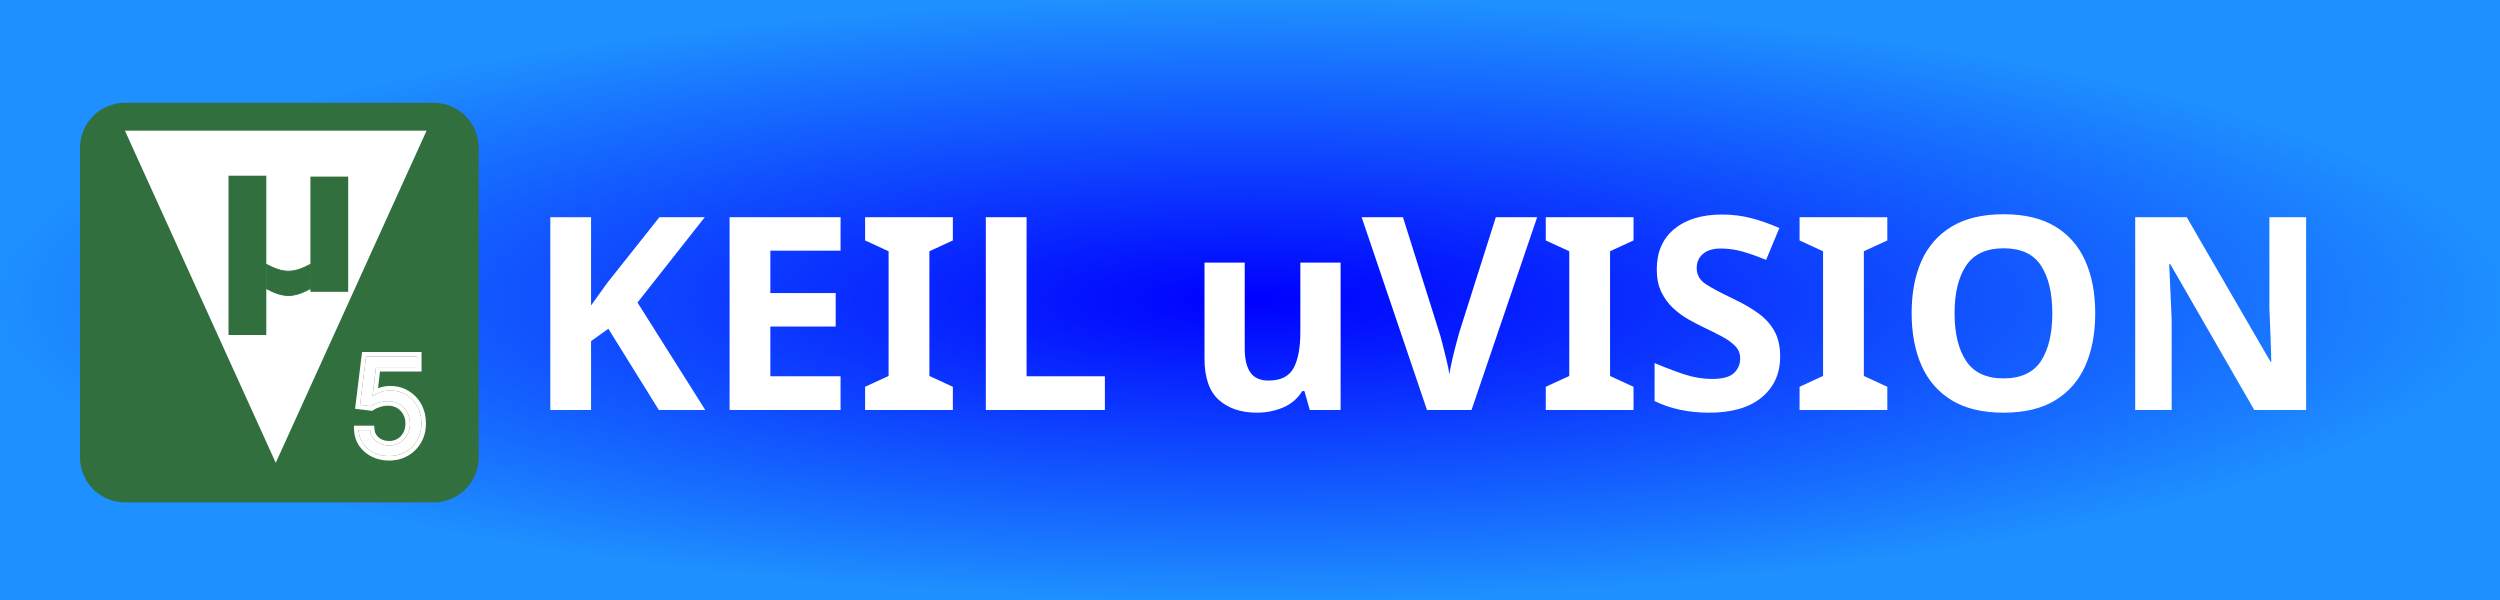
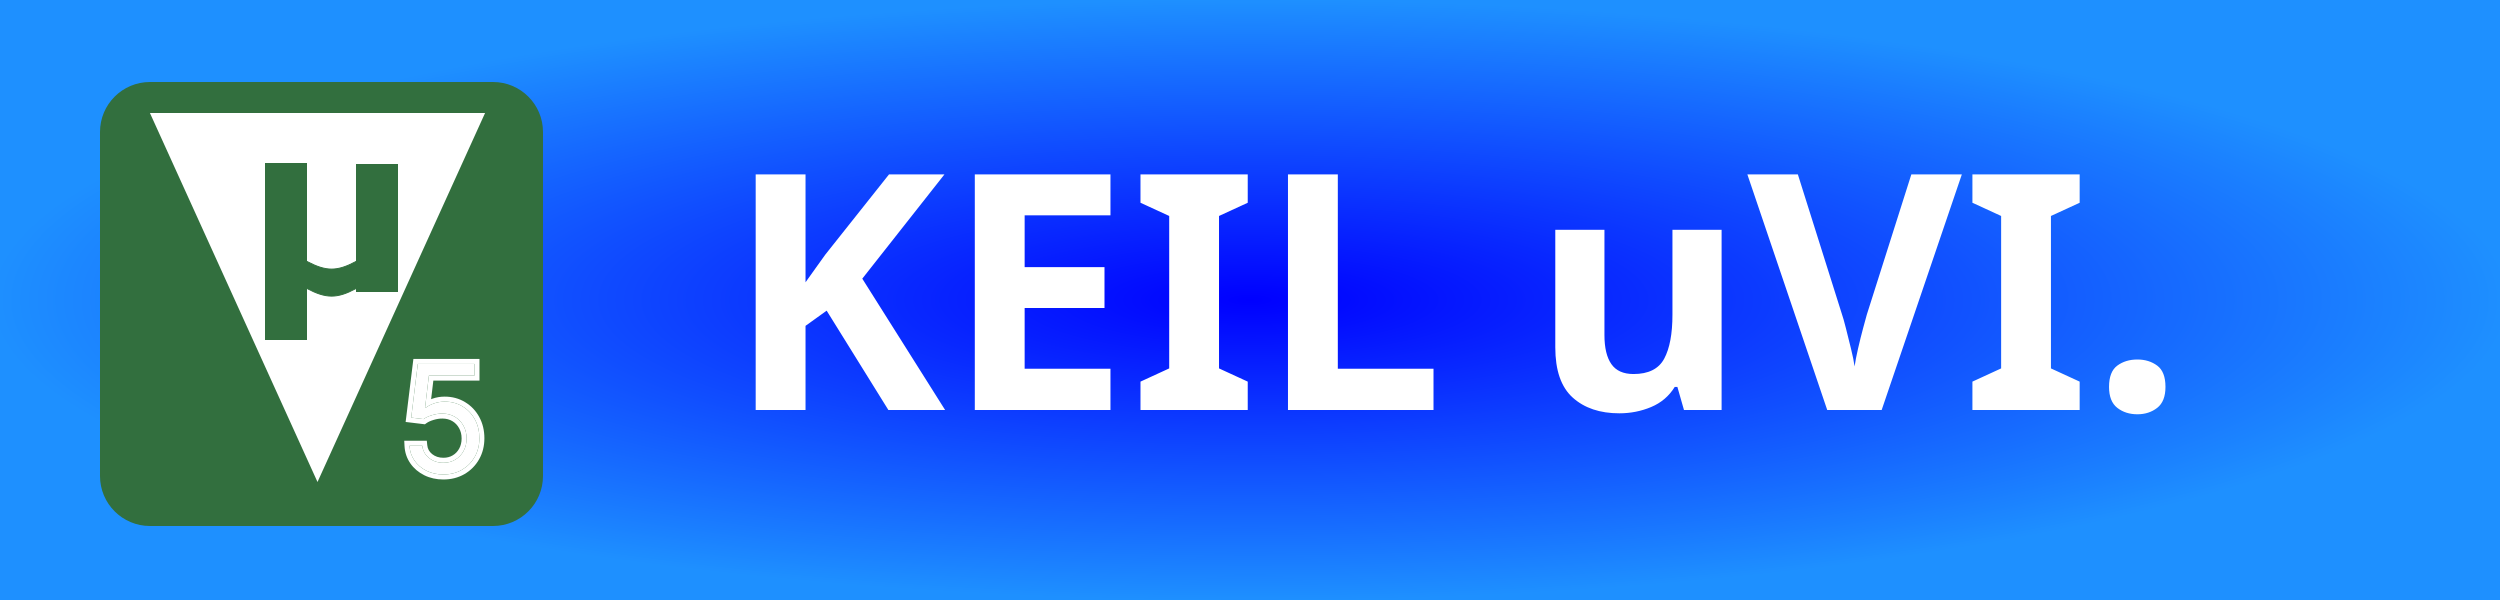
- <svg xmlns="http://www.w3.org/2000/svg" width="125" height="30" role="img" aria-label="JAVA">
+ <svg xmlns="http://www.w3.org/2000/svg" width="125" height="30" role="img" aria-label="KEIL uVISION">
  <defs>
    <radialGradient id="boxFill" cx="50%" cy="50%" r="50%" fx="50%" fy="50%">
      <stop offset="0%" stop-color="#0000FF">
        <animate attributeName="stop-color" values="#00BFFF;#87CEFA;#4682B4;#0000FF;#1E90FF;#00BFFF" dur="4s" repeatCount="indefinite" />
      </stop>
      <stop offset="100%" stop-color="#1E90FF">
        <animate attributeName="stop-color" values="#87CEFA;#4682B4;#5F9EA0;#1E90FF;#00BFFF;#87CEFA" dur="4s" repeatCount="indefinite" />
      </stop>
    </radialGradient>
  </defs>
  <rect x="0" y="0" width="125" height="30" fill="url(#boxFill)" />
-   <g transform="translate(4, 1) scale(0.045)">
+   <g transform="translate(5, -0.5) scale(0.05)">
    <g width="443" height="536" viewBox="0 0 443 536" fill="none">
      <path d="M50 97H393C417.853 97 438 117.147 438 142V486C438 510.853 417.853 531 393 531H232.655H50C25.147 531 5 510.853 5 486V142C5 117.147 25.147 97 50 97Z" fill="#326F3E" stroke="#326F3E" stroke-width="10" />
      <path d="M217.5 492L49.924 123L385.076 123L217.5 492Z" fill="white" />
      <rect x="165" y="173" width="42" height="177" fill="#326F3E" />
      <rect x="256" y="174" width="42" height="128" fill="#326F3E" />
      <path d="M256 298.5C236.864 308.752 226.136 308.543 207 298.5V271.5C226.136 281.543 236.864 281.752 256 271.5V298.5Z" fill="#326F3E" />
      <path d="M207 298.5C226.136 308.543 236.864 308.752 256 298.5M207 271.5C226.136 281.543 236.864 281.752 256 271.5M207 271V299M256 271V299" stroke="#326F3E" />
      <mask id="path-7-outside-1_1_748" maskUnits="userSpaceOnUse" x="304" y="368" width="81" height="122" fill="black">
        <rect fill="white" x="304" y="368" width="81" height="122" />
        <path d="M343.384 484.491C337.134 484.491 331.505 483.249 326.498 480.763C321.491 478.277 317.478 474.868 314.46 470.536C311.441 466.203 309.79 461.267 309.506 455.727H322.29C322.787 460.663 325.024 464.747 329.001 467.979C333.014 471.175 337.808 472.773 343.384 472.773C347.858 472.773 351.835 471.725 355.315 469.63C358.831 467.535 361.583 464.658 363.572 461.001C365.596 457.308 366.608 453.135 366.608 448.483C366.608 443.724 365.56 439.481 363.465 435.752C361.406 431.988 358.565 429.023 354.942 426.857C351.32 424.69 347.183 423.589 342.531 423.554C339.193 423.518 335.766 424.033 332.251 425.099C328.735 426.129 325.841 427.46 323.568 429.094L311.21 427.602L317.815 373.909H374.491V385.628H328.895L325.06 417.801H325.699C327.936 416.026 330.741 414.552 334.115 413.38C337.489 412.208 341.004 411.622 344.662 411.622C351.338 411.622 357.286 413.22 362.506 416.416C367.762 419.577 371.881 423.909 374.864 429.413C377.883 434.918 379.392 441.203 379.392 448.27C379.392 455.23 377.83 461.445 374.705 466.913C371.615 472.347 367.354 476.643 361.92 479.804C356.487 482.929 350.308 484.491 343.384 484.491Z" />
      </mask>
      <path d="M343.384 484.491C337.134 484.491 331.505 483.249 326.498 480.763C321.491 478.277 317.478 474.868 314.46 470.536C311.441 466.203 309.79 461.267 309.506 455.727H322.29C322.787 460.663 325.024 464.747 329.001 467.979C333.014 471.175 337.808 472.773 343.384 472.773C347.858 472.773 351.835 471.725 355.315 469.63C358.831 467.535 361.583 464.658 363.572 461.001C365.596 457.308 366.608 453.135 366.608 448.483C366.608 443.724 365.56 439.481 363.465 435.752C361.406 431.988 358.565 429.023 354.942 426.857C351.32 424.69 347.183 423.589 342.531 423.554C339.193 423.518 335.766 424.033 332.251 425.099C328.735 426.129 325.841 427.46 323.568 429.094L311.21 427.602L317.815 373.909H374.491V385.628H328.895L325.06 417.801H325.699C327.936 416.026 330.741 414.552 334.115 413.38C337.489 412.208 341.004 411.622 344.662 411.622C351.338 411.622 357.286 413.22 362.506 416.416C367.762 419.577 371.881 423.909 374.864 429.413C377.883 434.918 379.392 441.203 379.392 448.27C379.392 455.23 377.83 461.445 374.705 466.913C371.615 472.347 367.354 476.643 361.92 479.804C356.487 482.929 350.308 484.491 343.384 484.491Z" fill="white" />
      <path d="M326.498 480.763L324.275 485.241L324.275 485.241L326.498 480.763ZM314.46 470.536L318.562 467.677L318.562 467.677L314.46 470.536ZM309.506 455.727V450.727H304.243L304.512 455.983L309.506 455.727ZM322.29 455.727L327.265 455.226L326.811 450.727H322.29V455.727ZM329.001 467.979L325.848 471.859L325.867 471.875L325.886 471.89L329.001 467.979ZM355.315 469.63L352.756 465.335L352.746 465.341L352.736 465.346L355.315 469.63ZM363.572 461.001L359.187 458.598L359.183 458.605L359.179 458.612L363.572 461.001ZM363.465 435.752L359.079 438.152L359.092 438.177L359.106 438.201L363.465 435.752ZM342.531 423.554L342.478 428.554L342.486 428.554L342.493 428.554L342.531 423.554ZM332.251 425.099L333.656 429.897L333.679 429.891L333.701 429.884L332.251 425.099ZM323.568 429.094L322.969 434.058L324.904 434.291L326.486 433.154L323.568 429.094ZM311.21 427.602L306.248 426.992L305.636 431.966L310.611 432.566L311.21 427.602ZM317.815 373.909V368.909H313.393L312.853 373.299L317.815 373.909ZM374.491 373.909H379.491V368.909H374.491V373.909ZM374.491 385.628V390.628H379.491V385.628H374.491ZM328.895 385.628V380.628H324.456L323.93 385.036L328.895 385.628ZM325.06 417.801L320.095 417.209L319.428 422.801H325.06V417.801ZM325.699 417.801V422.801H327.442L328.807 421.718L325.699 417.801ZM362.506 416.416L359.896 420.68L359.913 420.691L359.93 420.701L362.506 416.416ZM374.864 429.413L370.468 431.796L370.474 431.807L370.48 431.818L374.864 429.413ZM374.705 466.913L370.363 464.433L370.358 464.442L374.705 466.913ZM361.92 479.804L364.413 484.138L364.424 484.132L364.435 484.126L361.92 479.804ZM343.384 479.491C337.813 479.491 332.959 478.388 328.721 476.284L324.275 485.241C330.051 488.109 336.454 489.491 343.384 489.491V479.491ZM328.721 476.284C324.421 474.149 321.072 471.28 318.562 467.677L310.357 473.394C313.884 478.456 318.561 482.405 324.275 485.241L328.721 476.284ZM318.562 467.677C316.106 464.152 314.738 460.127 314.499 455.471L304.512 455.983C304.842 462.407 306.777 468.255 310.357 473.394L318.562 467.677ZM309.506 460.727H322.29V450.727H309.506V460.727ZM317.315 456.228C317.95 462.537 320.876 467.82 325.848 471.859L332.154 464.098C329.172 461.675 327.624 458.79 327.265 455.226L317.315 456.228ZM325.886 471.89C330.863 475.853 336.781 477.773 343.384 477.773V467.773C338.835 467.773 335.165 466.496 332.116 464.068L325.886 471.89ZM343.384 477.773C348.672 477.773 353.558 476.524 357.894 473.914L352.736 465.346C350.112 466.926 347.044 467.773 343.384 467.773V477.773ZM357.875 473.925C362.176 471.362 365.555 467.821 367.964 463.389L359.179 458.612C357.611 461.496 355.486 463.708 352.756 465.335L357.875 473.925ZM367.956 463.404C370.425 458.899 371.608 453.885 371.608 448.483H361.608C361.608 452.385 360.766 455.716 359.187 458.598L367.956 463.404ZM371.608 448.483C371.608 442.965 370.385 437.861 367.824 433.303L359.106 438.201C360.735 441.101 361.608 444.484 361.608 448.483H371.608ZM367.852 433.352C365.372 428.82 361.908 425.197 357.509 422.565L352.376 431.148C355.221 432.849 357.439 435.155 359.079 438.152L367.852 433.352ZM357.509 422.565C353.045 419.896 348.019 418.596 342.569 418.554L342.493 428.554C346.348 428.583 349.595 429.485 352.376 431.148L357.509 422.565ZM342.584 418.554C338.689 418.513 334.755 419.115 330.801 420.314L333.701 429.884C336.778 428.951 339.697 428.524 342.478 428.554L342.584 418.554ZM330.845 420.3C326.945 421.443 323.499 422.986 320.65 425.034L326.486 433.154C328.183 431.934 330.525 430.814 333.656 429.897L330.845 420.3ZM324.167 424.13L311.809 422.638L310.611 432.566L322.969 434.058L324.167 424.13ZM316.173 428.213L322.778 374.52L312.853 373.299L306.248 426.992L316.173 428.213ZM317.815 378.909H374.491V368.909H317.815V378.909ZM369.491 373.909V385.628H379.491V373.909H369.491ZM374.491 380.628H328.895V390.628H374.491V380.628ZM323.93 385.036L320.095 417.209L330.025 418.393L333.86 386.22L323.93 385.036ZM325.06 422.801H325.699V412.801H325.06V422.801ZM328.807 421.718C330.509 420.367 332.786 419.135 335.756 418.103L332.474 408.657C328.697 409.969 325.363 411.685 322.591 413.885L328.807 421.718ZM335.756 418.103C338.589 417.119 341.549 416.622 344.662 416.622V406.622C340.459 406.622 336.388 407.297 332.474 408.657L335.756 418.103ZM344.662 416.622C350.503 416.622 355.532 418.009 359.896 420.68L365.117 412.152C359.04 408.432 352.173 406.622 344.662 406.622V416.622ZM359.93 420.701C364.403 423.391 367.902 427.06 370.468 431.796L379.26 427.031C375.861 420.759 371.121 415.762 365.083 412.131L359.93 420.701ZM370.48 431.818C373.046 436.496 374.392 441.936 374.392 448.27H384.392C384.392 440.47 382.72 433.339 379.248 427.009L370.48 431.818ZM374.392 448.27C374.392 454.454 373.012 459.797 370.363 464.433L379.046 469.394C382.647 463.092 384.392 456.007 384.392 448.27H374.392ZM370.358 464.442C367.708 469.103 364.081 472.763 359.406 475.482L364.435 484.126C370.627 480.524 375.522 475.591 379.051 469.385L370.358 464.442ZM359.428 475.47C354.83 478.114 349.527 479.491 343.384 479.491V489.491C351.089 489.491 358.144 487.744 364.413 484.138L359.428 475.47Z" fill="white" mask="url(#path-7-outside-1_1_748)" />
    </g>
  </g>
-   <text transform="scale(0.1)" x="263" y="205" fill="#fff" font-size="135" font-weight="600" font-family="Tahoma, Geneva, sans-serif">
-         KEIL uVISION
+   <text transform="scale(0.1)" x="363" y="205" fill="#fff" font-size="165" font-weight="600" font-family="Tahoma, Geneva, sans-serif">
+         KEIL uVI.
    </text>
</svg>
